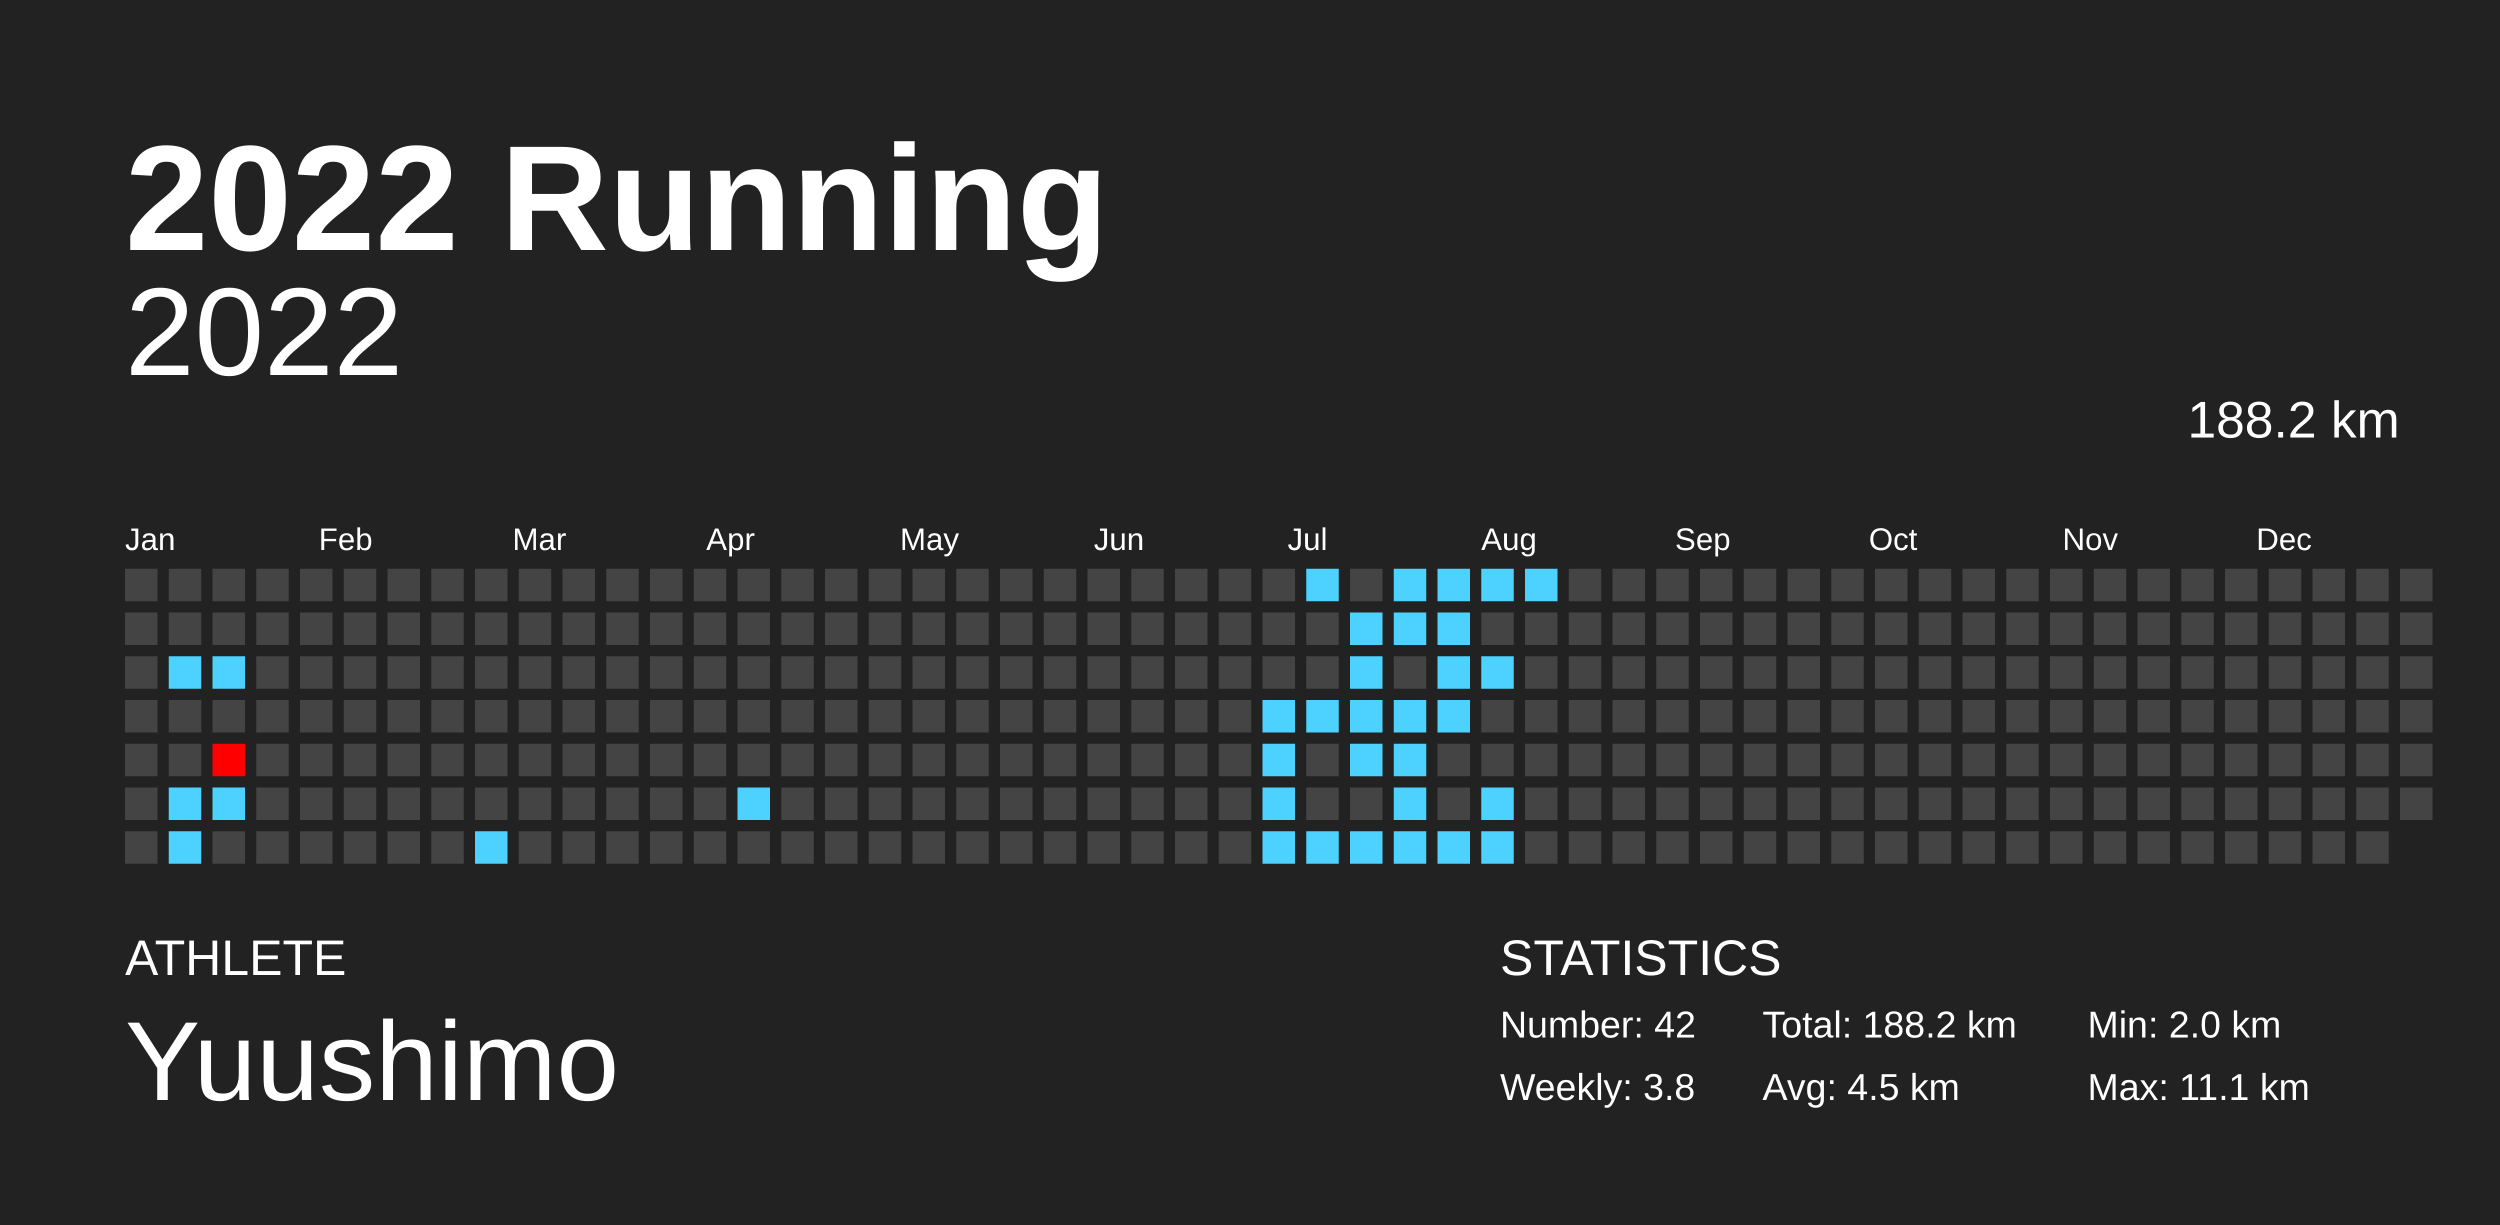
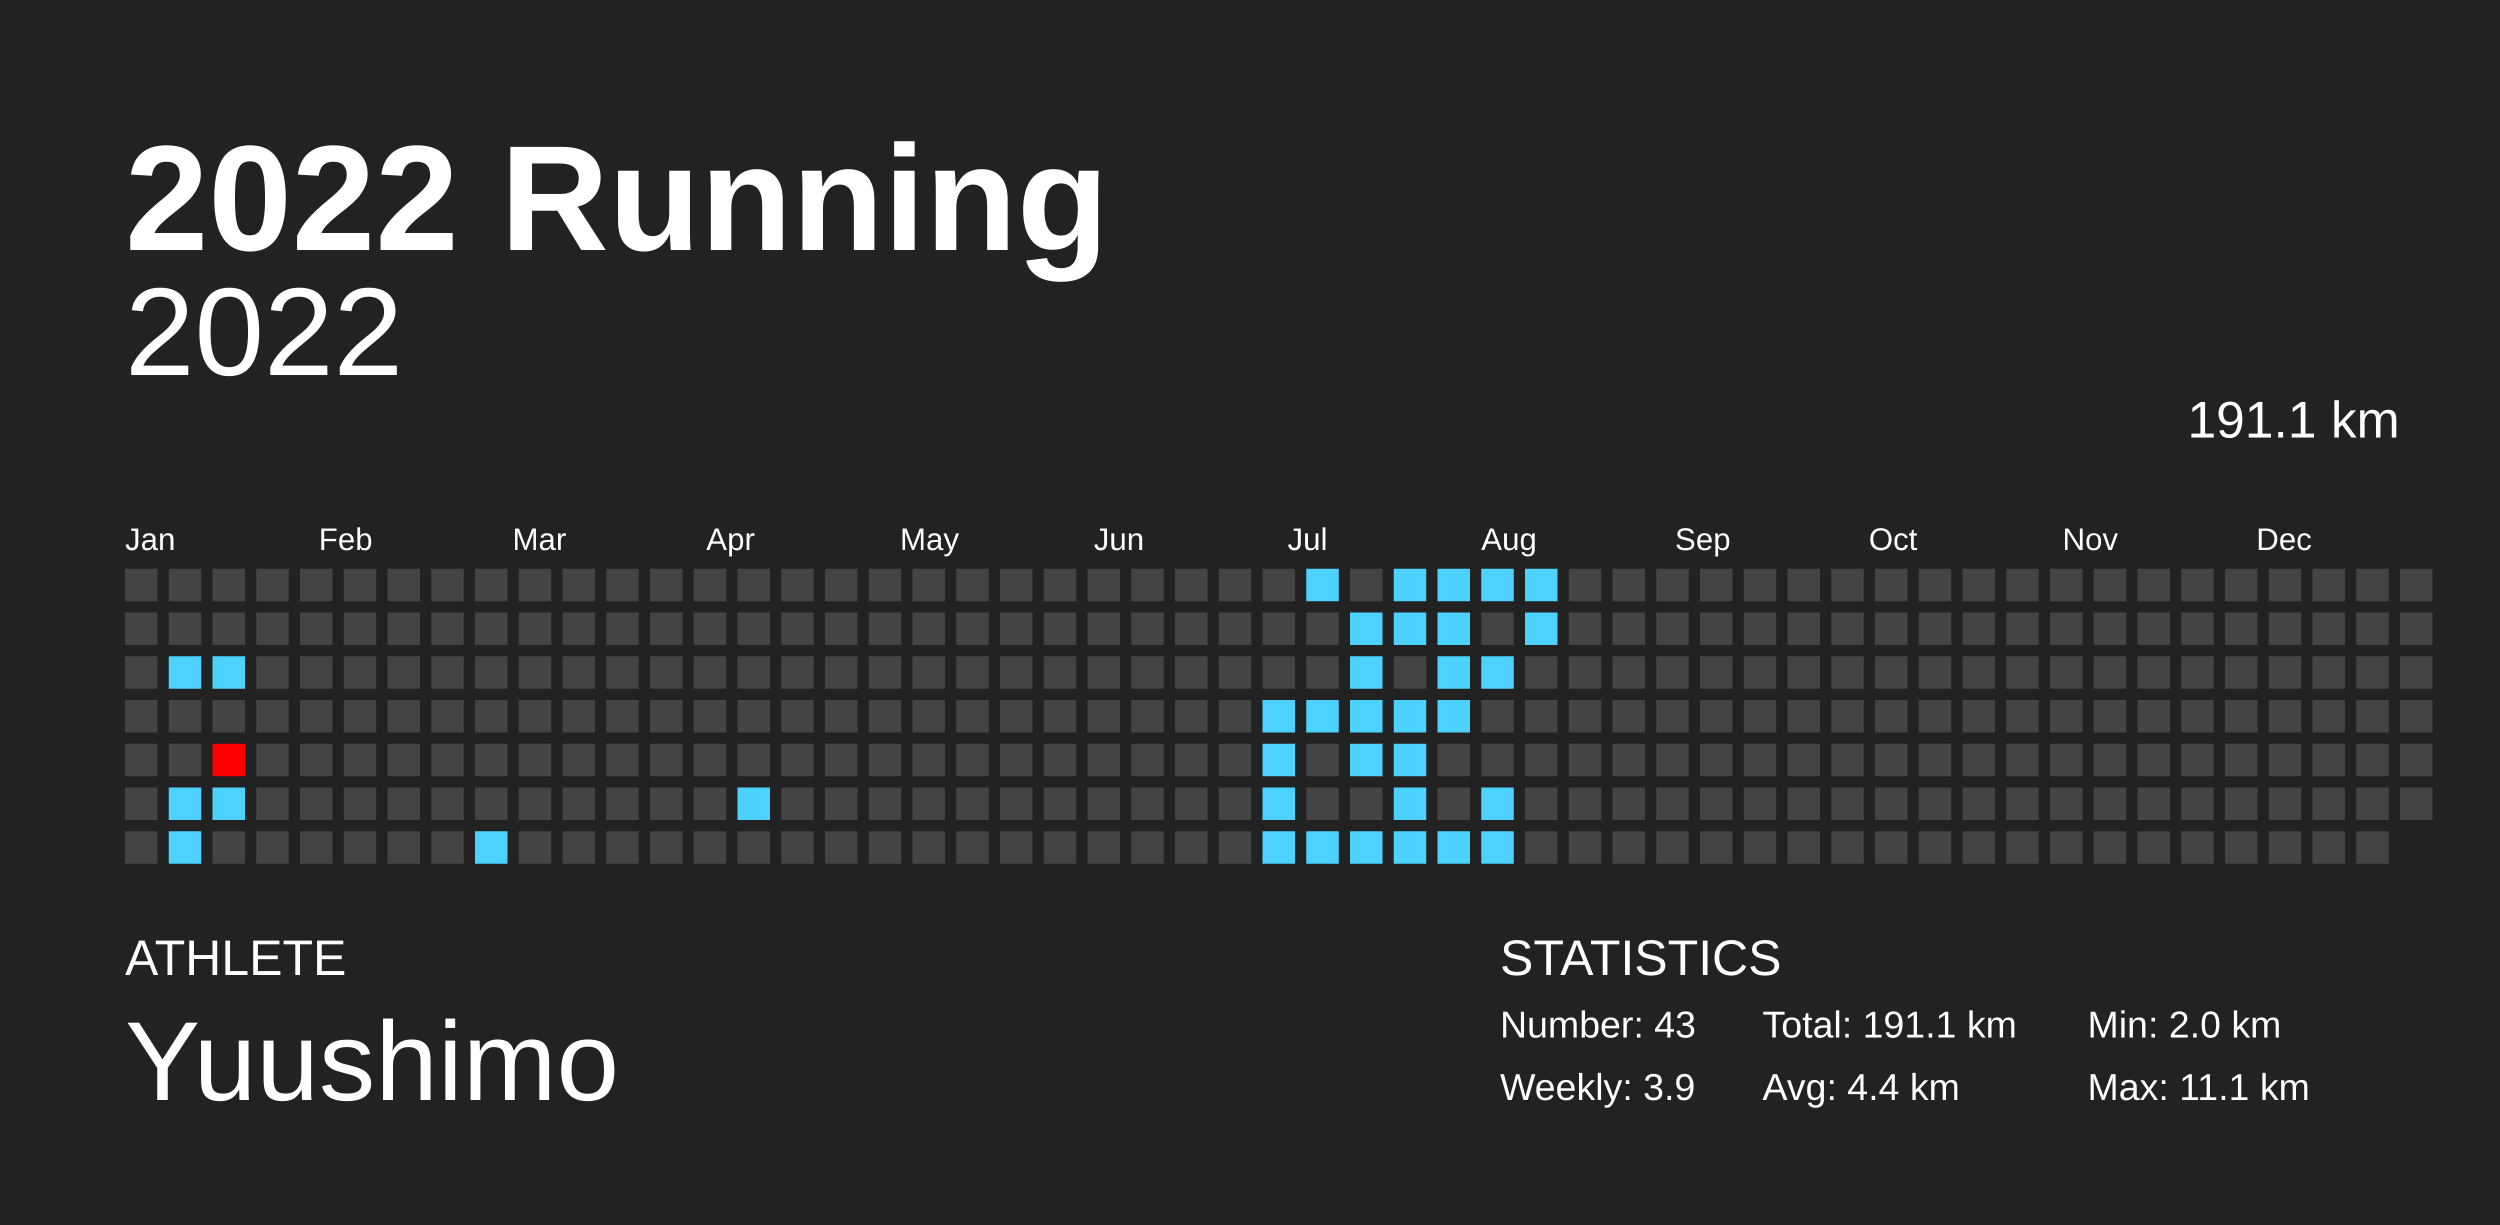
<svg xmlns="http://www.w3.org/2000/svg" baseProfile="full" height="98mm" version="1.1" viewBox="0,0,200,98" width="200mm">
  <defs />
  <rect fill="#222222" height="98" width="200" x="0" y="0" />
  <text fill="#FFFFFF" style="font-size:12px; font-family:Arial; font-weight:bold;" x="10" y="20">2022 Running</text>
  <text fill="#FFFFFF" style="font-size:4px; font-family:Arial" x="10" y="78">ATHLETE</text>
  <text fill="#FFFFFF" style="font-size:9px; font-family:Arial" x="10" y="88">Yuushimo</text>
  <text fill="#FFFFFF" style="font-size:4px; font-family:Arial" x="120" y="78">STATISTICS</text>
-   <text fill="#FFFFFF" style="font-size:3px; font-family:Arial" x="120" y="83">Number: 42</text>
-   <text fill="#FFFFFF" style="font-size:3px; font-family:Arial" x="120" y="88">Weekly: 3.8</text>
-   <text fill="#FFFFFF" style="font-size:3px; font-family:Arial" x="141" y="83">Total: 188.2 km</text>
-   <text fill="#FFFFFF" style="font-size:3px; font-family:Arial" x="141" y="88">Avg: 4.5 km</text>
+   <text fill="#FFFFFF" style="font-size:3px; font-family:Arial" x="120" y="83">Number: 43</text>
+   <text fill="#FFFFFF" style="font-size:3px; font-family:Arial" x="120" y="88">Weekly: 3.9</text>
+   <text fill="#FFFFFF" style="font-size:3px; font-family:Arial" x="141" y="83">Total: 191.1 km</text>
+   <text fill="#FFFFFF" style="font-size:3px; font-family:Arial" x="141" y="88">Avg: 4.4 km</text>
  <text fill="#FFFFFF" style="font-size:3px; font-family:Arial" x="167" y="83">Min: 2.0 km</text>
  <text fill="#FFFFFF" style="font-size:3px; font-family:Arial" x="167" y="88">Max: 11.1 km</text>
  <text alignment-baseline="hanging" fill="#FFFFFF" style="font-size:10.0px; font-family:Arial;" x="10" y="30">2022</text>
-   <text alignment-baseline="hanging" fill="#FFFFFF" style="font-size:4.125px; font-family:Arial;" x="175" y="35">188.2 km</text>
+   <text alignment-baseline="hanging" fill="#FFFFFF" style="font-size:4.125px; font-family:Arial;" x="175" y="35">191.1 km</text>
  <text fill="#FFFFFF" style="font-size:2.5px; font-family:Arial" x="10.0" y="44">Jan</text>
  <text fill="#FFFFFF" style="font-size:2.5px; font-family:Arial" x="25.5" y="44">Feb</text>
  <text fill="#FFFFFF" style="font-size:2.5px; font-family:Arial" x="41.0" y="44">Mar</text>
  <text fill="#FFFFFF" style="font-size:2.5px; font-family:Arial" x="56.5" y="44">Apr</text>
  <text fill="#FFFFFF" style="font-size:2.5px; font-family:Arial" x="72.0" y="44">May</text>
  <text fill="#FFFFFF" style="font-size:2.5px; font-family:Arial" x="87.5" y="44">Jun</text>
  <text fill="#FFFFFF" style="font-size:2.5px; font-family:Arial" x="103.0" y="44">Jul</text>
  <text fill="#FFFFFF" style="font-size:2.5px; font-family:Arial" x="118.5" y="44">Aug</text>
  <text fill="#FFFFFF" style="font-size:2.5px; font-family:Arial" x="134.0" y="44">Sep</text>
  <text fill="#FFFFFF" style="font-size:2.5px; font-family:Arial" x="149.5" y="44">Oct</text>
  <text fill="#FFFFFF" style="font-size:2.5px; font-family:Arial" x="165.0" y="44">Nov</text>
  <text fill="#FFFFFF" style="font-size:2.5px; font-family:Arial" x="180.5" y="44">Dec</text>
  <rect fill="#444444" height="2.6" width="2.6" x="10.0" y="45.5" />
  <rect fill="#444444" height="2.6" width="2.6" x="10.0" y="49.0" />
  <rect fill="#444444" height="2.6" width="2.6" x="10.0" y="52.5" />
  <rect fill="#444444" height="2.6" width="2.6" x="10.0" y="56.0" />
  <rect fill="#444444" height="2.6" width="2.6" x="10.0" y="59.5" />
  <rect fill="#444444" height="2.6" width="2.6" x="10.0" y="63.0" />
  <rect fill="#444444" height="2.6" width="2.6" x="10.0" y="66.5" />
  <rect fill="#444444" height="2.6" width="2.6" x="13.5" y="45.5" />
  <rect fill="#444444" height="2.6" width="2.6" x="13.5" y="49.0" />
  <rect fill="#4dd2ff" height="2.6" width="2.6" x="13.5" y="52.5" />
  <rect fill="#444444" height="2.6" width="2.6" x="13.5" y="56.0" />
  <rect fill="#444444" height="2.6" width="2.6" x="13.5" y="59.5" />
  <rect fill="#4dd2ff" height="2.6" width="2.6" x="13.5" y="63.0" />
  <rect fill="#4dd2ff" height="2.6" width="2.6" x="13.5" y="66.5" />
  <rect fill="#444444" height="2.6" width="2.6" x="17.0" y="45.5" />
  <rect fill="#444444" height="2.6" width="2.6" x="17.0" y="49.0" />
  <rect fill="#4dd2ff" height="2.6" width="2.6" x="17.0" y="52.5" />
  <rect fill="#444444" height="2.6" width="2.6" x="17.0" y="56.0" />
  <rect fill="#ff0000" height="2.6" width="2.6" x="17.0" y="59.5" />
  <rect fill="#4dd2ff" height="2.6" width="2.6" x="17.0" y="63.0" />
  <rect fill="#444444" height="2.6" width="2.6" x="17.0" y="66.5" />
  <rect fill="#444444" height="2.6" width="2.6" x="20.5" y="45.5" />
  <rect fill="#444444" height="2.6" width="2.6" x="20.5" y="49.0" />
  <rect fill="#444444" height="2.6" width="2.6" x="20.5" y="52.5" />
  <rect fill="#444444" height="2.6" width="2.6" x="20.5" y="56.0" />
  <rect fill="#444444" height="2.6" width="2.6" x="20.5" y="59.5" />
  <rect fill="#444444" height="2.6" width="2.6" x="20.5" y="63.0" />
  <rect fill="#444444" height="2.6" width="2.6" x="20.5" y="66.5" />
  <rect fill="#444444" height="2.6" width="2.6" x="24.0" y="45.5" />
  <rect fill="#444444" height="2.6" width="2.6" x="24.0" y="49.0" />
  <rect fill="#444444" height="2.6" width="2.6" x="24.0" y="52.5" />
  <rect fill="#444444" height="2.6" width="2.6" x="24.0" y="56.0" />
  <rect fill="#444444" height="2.6" width="2.6" x="24.0" y="59.5" />
  <rect fill="#444444" height="2.6" width="2.6" x="24.0" y="63.0" />
  <rect fill="#444444" height="2.6" width="2.6" x="24.0" y="66.5" />
  <rect fill="#444444" height="2.6" width="2.6" x="27.5" y="45.5" />
  <rect fill="#444444" height="2.6" width="2.6" x="27.5" y="49.0" />
  <rect fill="#444444" height="2.6" width="2.6" x="27.5" y="52.5" />
  <rect fill="#444444" height="2.6" width="2.6" x="27.5" y="56.0" />
  <rect fill="#444444" height="2.6" width="2.6" x="27.5" y="59.5" />
  <rect fill="#444444" height="2.6" width="2.6" x="27.5" y="63.0" />
  <rect fill="#444444" height="2.6" width="2.6" x="27.5" y="66.5" />
  <rect fill="#444444" height="2.6" width="2.6" x="31.0" y="45.5" />
  <rect fill="#444444" height="2.6" width="2.6" x="31.0" y="49.0" />
  <rect fill="#444444" height="2.6" width="2.6" x="31.0" y="52.5" />
  <rect fill="#444444" height="2.6" width="2.6" x="31.0" y="56.0" />
  <rect fill="#444444" height="2.6" width="2.6" x="31.0" y="59.5" />
  <rect fill="#444444" height="2.6" width="2.6" x="31.0" y="63.0" />
  <rect fill="#444444" height="2.6" width="2.6" x="31.0" y="66.5" />
  <rect fill="#444444" height="2.6" width="2.6" x="34.5" y="45.5" />
  <rect fill="#444444" height="2.6" width="2.6" x="34.5" y="49.0" />
  <rect fill="#444444" height="2.6" width="2.6" x="34.5" y="52.5" />
  <rect fill="#444444" height="2.6" width="2.6" x="34.5" y="56.0" />
  <rect fill="#444444" height="2.6" width="2.6" x="34.5" y="59.5" />
  <rect fill="#444444" height="2.6" width="2.6" x="34.5" y="63.0" />
  <rect fill="#444444" height="2.6" width="2.6" x="34.5" y="66.5" />
  <rect fill="#444444" height="2.6" width="2.6" x="38.0" y="45.5" />
  <rect fill="#444444" height="2.6" width="2.6" x="38.0" y="49.0" />
  <rect fill="#444444" height="2.6" width="2.6" x="38.0" y="52.5" />
  <rect fill="#444444" height="2.6" width="2.6" x="38.0" y="56.0" />
  <rect fill="#444444" height="2.6" width="2.6" x="38.0" y="59.5" />
  <rect fill="#444444" height="2.6" width="2.6" x="38.0" y="63.0" />
  <rect fill="#4dd2ff" height="2.6" width="2.6" x="38.0" y="66.5" />
  <rect fill="#444444" height="2.6" width="2.6" x="41.5" y="45.5" />
  <rect fill="#444444" height="2.6" width="2.6" x="41.5" y="49.0" />
  <rect fill="#444444" height="2.6" width="2.6" x="41.5" y="52.5" />
  <rect fill="#444444" height="2.6" width="2.6" x="41.5" y="56.0" />
  <rect fill="#444444" height="2.6" width="2.6" x="41.5" y="59.5" />
  <rect fill="#444444" height="2.6" width="2.6" x="41.5" y="63.0" />
  <rect fill="#444444" height="2.6" width="2.6" x="41.5" y="66.5" />
  <rect fill="#444444" height="2.6" width="2.6" x="45.0" y="45.5" />
  <rect fill="#444444" height="2.6" width="2.6" x="45.0" y="49.0" />
  <rect fill="#444444" height="2.6" width="2.6" x="45.0" y="52.5" />
  <rect fill="#444444" height="2.6" width="2.6" x="45.0" y="56.0" />
  <rect fill="#444444" height="2.6" width="2.6" x="45.0" y="59.5" />
  <rect fill="#444444" height="2.6" width="2.6" x="45.0" y="63.0" />
  <rect fill="#444444" height="2.6" width="2.6" x="45.0" y="66.5" />
  <rect fill="#444444" height="2.6" width="2.6" x="48.5" y="45.5" />
  <rect fill="#444444" height="2.6" width="2.6" x="48.5" y="49.0" />
  <rect fill="#444444" height="2.6" width="2.6" x="48.5" y="52.5" />
  <rect fill="#444444" height="2.6" width="2.6" x="48.5" y="56.0" />
  <rect fill="#444444" height="2.6" width="2.6" x="48.5" y="59.5" />
  <rect fill="#444444" height="2.6" width="2.6" x="48.5" y="63.0" />
  <rect fill="#444444" height="2.6" width="2.6" x="48.5" y="66.5" />
  <rect fill="#444444" height="2.6" width="2.6" x="52.0" y="45.5" />
  <rect fill="#444444" height="2.6" width="2.6" x="52.0" y="49.0" />
  <rect fill="#444444" height="2.6" width="2.6" x="52.0" y="52.5" />
  <rect fill="#444444" height="2.6" width="2.6" x="52.0" y="56.0" />
  <rect fill="#444444" height="2.6" width="2.6" x="52.0" y="59.5" />
  <rect fill="#444444" height="2.6" width="2.6" x="52.0" y="63.0" />
  <rect fill="#444444" height="2.6" width="2.6" x="52.0" y="66.5" />
  <rect fill="#444444" height="2.6" width="2.6" x="55.5" y="45.5" />
  <rect fill="#444444" height="2.6" width="2.6" x="55.5" y="49.0" />
  <rect fill="#444444" height="2.6" width="2.6" x="55.5" y="52.5" />
  <rect fill="#444444" height="2.6" width="2.6" x="55.5" y="56.0" />
  <rect fill="#444444" height="2.6" width="2.6" x="55.5" y="59.5" />
  <rect fill="#444444" height="2.6" width="2.6" x="55.5" y="63.0" />
  <rect fill="#444444" height="2.6" width="2.6" x="55.5" y="66.5" />
  <rect fill="#444444" height="2.6" width="2.6" x="59.0" y="45.5" />
  <rect fill="#444444" height="2.6" width="2.6" x="59.0" y="49.0" />
  <rect fill="#444444" height="2.6" width="2.6" x="59.0" y="52.5" />
  <rect fill="#444444" height="2.6" width="2.6" x="59.0" y="56.0" />
  <rect fill="#444444" height="2.6" width="2.6" x="59.0" y="59.5" />
  <rect fill="#4dd2ff" height="2.6" width="2.6" x="59.0" y="63.0" />
  <rect fill="#444444" height="2.6" width="2.6" x="59.0" y="66.5" />
  <rect fill="#444444" height="2.6" width="2.6" x="62.5" y="45.5" />
  <rect fill="#444444" height="2.6" width="2.6" x="62.5" y="49.0" />
  <rect fill="#444444" height="2.6" width="2.6" x="62.5" y="52.5" />
  <rect fill="#444444" height="2.6" width="2.6" x="62.5" y="56.0" />
  <rect fill="#444444" height="2.6" width="2.6" x="62.5" y="59.5" />
  <rect fill="#444444" height="2.6" width="2.6" x="62.5" y="63.0" />
  <rect fill="#444444" height="2.6" width="2.6" x="62.5" y="66.5" />
  <rect fill="#444444" height="2.6" width="2.6" x="66.0" y="45.5" />
  <rect fill="#444444" height="2.6" width="2.6" x="66.0" y="49.0" />
  <rect fill="#444444" height="2.6" width="2.6" x="66.0" y="52.5" />
  <rect fill="#444444" height="2.6" width="2.6" x="66.0" y="56.0" />
  <rect fill="#444444" height="2.6" width="2.6" x="66.0" y="59.5" />
  <rect fill="#444444" height="2.6" width="2.6" x="66.0" y="63.0" />
  <rect fill="#444444" height="2.6" width="2.6" x="66.0" y="66.5" />
  <rect fill="#444444" height="2.6" width="2.6" x="69.5" y="45.5" />
  <rect fill="#444444" height="2.6" width="2.6" x="69.5" y="49.0" />
  <rect fill="#444444" height="2.6" width="2.6" x="69.5" y="52.5" />
  <rect fill="#444444" height="2.6" width="2.6" x="69.5" y="56.0" />
  <rect fill="#444444" height="2.6" width="2.6" x="69.5" y="59.5" />
  <rect fill="#444444" height="2.6" width="2.6" x="69.5" y="63.0" />
  <rect fill="#444444" height="2.6" width="2.6" x="69.5" y="66.5" />
  <rect fill="#444444" height="2.6" width="2.6" x="73.0" y="45.5" />
  <rect fill="#444444" height="2.6" width="2.6" x="73.0" y="49.0" />
  <rect fill="#444444" height="2.6" width="2.6" x="73.0" y="52.5" />
  <rect fill="#444444" height="2.6" width="2.6" x="73.0" y="56.0" />
  <rect fill="#444444" height="2.6" width="2.6" x="73.0" y="59.5" />
  <rect fill="#444444" height="2.6" width="2.6" x="73.0" y="63.0" />
  <rect fill="#444444" height="2.6" width="2.6" x="73.0" y="66.5" />
  <rect fill="#444444" height="2.6" width="2.6" x="76.5" y="45.5" />
  <rect fill="#444444" height="2.6" width="2.6" x="76.5" y="49.0" />
  <rect fill="#444444" height="2.6" width="2.6" x="76.5" y="52.5" />
  <rect fill="#444444" height="2.6" width="2.6" x="76.5" y="56.0" />
  <rect fill="#444444" height="2.6" width="2.6" x="76.5" y="59.5" />
  <rect fill="#444444" height="2.6" width="2.6" x="76.5" y="63.0" />
  <rect fill="#444444" height="2.6" width="2.6" x="76.5" y="66.5" />
  <rect fill="#444444" height="2.6" width="2.6" x="80.0" y="45.5" />
  <rect fill="#444444" height="2.6" width="2.6" x="80.0" y="49.0" />
  <rect fill="#444444" height="2.6" width="2.6" x="80.0" y="52.5" />
  <rect fill="#444444" height="2.6" width="2.6" x="80.0" y="56.0" />
  <rect fill="#444444" height="2.6" width="2.6" x="80.0" y="59.5" />
  <rect fill="#444444" height="2.6" width="2.6" x="80.0" y="63.0" />
  <rect fill="#444444" height="2.6" width="2.6" x="80.0" y="66.5" />
  <rect fill="#444444" height="2.6" width="2.6" x="83.5" y="45.5" />
  <rect fill="#444444" height="2.6" width="2.6" x="83.5" y="49.0" />
  <rect fill="#444444" height="2.6" width="2.6" x="83.5" y="52.5" />
  <rect fill="#444444" height="2.6" width="2.6" x="83.5" y="56.0" />
  <rect fill="#444444" height="2.6" width="2.6" x="83.5" y="59.5" />
  <rect fill="#444444" height="2.6" width="2.6" x="83.5" y="63.0" />
  <rect fill="#444444" height="2.6" width="2.6" x="83.5" y="66.5" />
  <rect fill="#444444" height="2.6" width="2.6" x="87.0" y="45.5" />
  <rect fill="#444444" height="2.6" width="2.6" x="87.0" y="49.0" />
  <rect fill="#444444" height="2.6" width="2.6" x="87.0" y="52.5" />
  <rect fill="#444444" height="2.6" width="2.6" x="87.0" y="56.0" />
  <rect fill="#444444" height="2.6" width="2.6" x="87.0" y="59.5" />
  <rect fill="#444444" height="2.6" width="2.6" x="87.0" y="63.0" />
  <rect fill="#444444" height="2.6" width="2.6" x="87.0" y="66.5" />
  <rect fill="#444444" height="2.6" width="2.6" x="90.5" y="45.5" />
  <rect fill="#444444" height="2.6" width="2.6" x="90.5" y="49.0" />
  <rect fill="#444444" height="2.6" width="2.6" x="90.5" y="52.5" />
  <rect fill="#444444" height="2.6" width="2.6" x="90.5" y="56.0" />
  <rect fill="#444444" height="2.6" width="2.6" x="90.5" y="59.5" />
  <rect fill="#444444" height="2.6" width="2.6" x="90.5" y="63.0" />
  <rect fill="#444444" height="2.6" width="2.6" x="90.5" y="66.5" />
  <rect fill="#444444" height="2.6" width="2.6" x="94.0" y="45.5" />
  <rect fill="#444444" height="2.6" width="2.6" x="94.0" y="49.0" />
  <rect fill="#444444" height="2.6" width="2.6" x="94.0" y="52.5" />
  <rect fill="#444444" height="2.6" width="2.6" x="94.0" y="56.0" />
  <rect fill="#444444" height="2.6" width="2.6" x="94.0" y="59.5" />
  <rect fill="#444444" height="2.6" width="2.6" x="94.0" y="63.0" />
  <rect fill="#444444" height="2.6" width="2.6" x="94.0" y="66.5" />
  <rect fill="#444444" height="2.6" width="2.6" x="97.5" y="45.5" />
  <rect fill="#444444" height="2.6" width="2.6" x="97.5" y="49.0" />
  <rect fill="#444444" height="2.6" width="2.6" x="97.5" y="52.5" />
  <rect fill="#444444" height="2.6" width="2.6" x="97.5" y="56.0" />
  <rect fill="#444444" height="2.6" width="2.6" x="97.5" y="59.5" />
  <rect fill="#444444" height="2.6" width="2.6" x="97.5" y="63.0" />
  <rect fill="#444444" height="2.6" width="2.6" x="97.5" y="66.5" />
  <rect fill="#444444" height="2.6" width="2.6" x="101.0" y="45.5" />
  <rect fill="#444444" height="2.6" width="2.6" x="101.0" y="49.0" />
  <rect fill="#444444" height="2.6" width="2.6" x="101.0" y="52.5" />
  <rect fill="#4dd2ff" height="2.6" width="2.6" x="101.0" y="56.0" />
  <rect fill="#4dd2ff" height="2.6" width="2.6" x="101.0" y="59.5" />
  <rect fill="#4dd2ff" height="2.6" width="2.6" x="101.0" y="63.0" />
  <rect fill="#4dd2ff" height="2.6" width="2.6" x="101.0" y="66.5" />
  <rect fill="#4dd2ff" height="2.6" width="2.6" x="104.5" y="45.5" />
  <rect fill="#444444" height="2.6" width="2.6" x="104.5" y="49.0" />
  <rect fill="#444444" height="2.6" width="2.6" x="104.5" y="52.5" />
  <rect fill="#4dd2ff" height="2.6" width="2.6" x="104.5" y="56.0" />
  <rect fill="#444444" height="2.6" width="2.6" x="104.5" y="59.5" />
  <rect fill="#444444" height="2.6" width="2.6" x="104.5" y="63.0" />
  <rect fill="#4dd2ff" height="2.6" width="2.6" x="104.5" y="66.5" />
  <rect fill="#444444" height="2.6" width="2.6" x="108.0" y="45.5" />
  <rect fill="#4dd2ff" height="2.6" width="2.6" x="108.0" y="49.0" />
  <rect fill="#4dd2ff" height="2.6" width="2.6" x="108.0" y="52.5" />
  <rect fill="#4dd2ff" height="2.6" width="2.6" x="108.0" y="56.0" />
  <rect fill="#4dd2ff" height="2.6" width="2.6" x="108.0" y="59.5" />
  <rect fill="#444444" height="2.6" width="2.6" x="108.0" y="63.0" />
  <rect fill="#4dd2ff" height="2.6" width="2.6" x="108.0" y="66.5" />
  <rect fill="#4dd2ff" height="2.6" width="2.6" x="111.5" y="45.5" />
  <rect fill="#4dd2ff" height="2.6" width="2.6" x="111.5" y="49.0" />
  <rect fill="#444444" height="2.6" width="2.6" x="111.5" y="52.5" />
  <rect fill="#4dd2ff" height="2.6" width="2.6" x="111.5" y="56.0" />
  <rect fill="#4dd2ff" height="2.6" width="2.6" x="111.5" y="59.5" />
  <rect fill="#4dd2ff" height="2.6" width="2.6" x="111.5" y="63.0" />
  <rect fill="#4dd2ff" height="2.6" width="2.6" x="111.5" y="66.5" />
  <rect fill="#4dd2ff" height="2.6" width="2.6" x="115.0" y="45.5" />
  <rect fill="#4dd2ff" height="2.6" width="2.6" x="115.0" y="49.0" />
  <rect fill="#4dd2ff" height="2.6" width="2.6" x="115.0" y="52.5" />
  <rect fill="#4dd2ff" height="2.6" width="2.6" x="115.0" y="56.0" />
  <rect fill="#444444" height="2.6" width="2.6" x="115.0" y="59.5" />
  <rect fill="#444444" height="2.6" width="2.6" x="115.0" y="63.0" />
  <rect fill="#4dd2ff" height="2.6" width="2.6" x="115.0" y="66.5" />
  <rect fill="#4dd2ff" height="2.6" width="2.6" x="118.5" y="45.5" />
  <rect fill="#444444" height="2.6" width="2.6" x="118.5" y="49.0" />
  <rect fill="#4dd2ff" height="2.6" width="2.6" x="118.5" y="52.5" />
  <rect fill="#444444" height="2.6" width="2.6" x="118.5" y="56.0" />
  <rect fill="#444444" height="2.6" width="2.6" x="118.5" y="59.5" />
  <rect fill="#4dd2ff" height="2.6" width="2.6" x="118.5" y="63.0" />
  <rect fill="#4dd2ff" height="2.6" width="2.6" x="118.5" y="66.5" />
  <rect fill="#4dd2ff" height="2.6" width="2.6" x="122.0" y="45.5" />
-   <rect fill="#444444" height="2.6" width="2.6" x="122.0" y="49.0" />
+   <rect fill="#4dd2ff" height="2.6" width="2.6" x="122.0" y="49.0" />
  <rect fill="#444444" height="2.6" width="2.6" x="122.0" y="52.5" />
  <rect fill="#444444" height="2.6" width="2.6" x="122.0" y="56.0" />
  <rect fill="#444444" height="2.6" width="2.6" x="122.0" y="59.5" />
  <rect fill="#444444" height="2.6" width="2.6" x="122.0" y="63.0" />
  <rect fill="#444444" height="2.6" width="2.6" x="122.0" y="66.5" />
  <rect fill="#444444" height="2.6" width="2.6" x="125.5" y="45.5" />
  <rect fill="#444444" height="2.6" width="2.6" x="125.5" y="49.0" />
  <rect fill="#444444" height="2.6" width="2.6" x="125.5" y="52.5" />
  <rect fill="#444444" height="2.6" width="2.6" x="125.5" y="56.0" />
  <rect fill="#444444" height="2.6" width="2.6" x="125.5" y="59.5" />
  <rect fill="#444444" height="2.6" width="2.6" x="125.5" y="63.0" />
  <rect fill="#444444" height="2.6" width="2.6" x="125.5" y="66.5" />
  <rect fill="#444444" height="2.6" width="2.6" x="129.0" y="45.5" />
  <rect fill="#444444" height="2.6" width="2.6" x="129.0" y="49.0" />
  <rect fill="#444444" height="2.6" width="2.6" x="129.0" y="52.5" />
  <rect fill="#444444" height="2.6" width="2.6" x="129.0" y="56.0" />
  <rect fill="#444444" height="2.6" width="2.6" x="129.0" y="59.5" />
  <rect fill="#444444" height="2.6" width="2.6" x="129.0" y="63.0" />
  <rect fill="#444444" height="2.6" width="2.6" x="129.0" y="66.5" />
  <rect fill="#444444" height="2.6" width="2.6" x="132.5" y="45.5" />
  <rect fill="#444444" height="2.6" width="2.6" x="132.5" y="49.0" />
  <rect fill="#444444" height="2.6" width="2.6" x="132.5" y="52.5" />
  <rect fill="#444444" height="2.6" width="2.6" x="132.5" y="56.0" />
  <rect fill="#444444" height="2.6" width="2.6" x="132.5" y="59.5" />
  <rect fill="#444444" height="2.6" width="2.6" x="132.5" y="63.0" />
  <rect fill="#444444" height="2.6" width="2.6" x="132.5" y="66.5" />
  <rect fill="#444444" height="2.6" width="2.6" x="136.0" y="45.5" />
  <rect fill="#444444" height="2.6" width="2.6" x="136.0" y="49.0" />
  <rect fill="#444444" height="2.6" width="2.6" x="136.0" y="52.5" />
  <rect fill="#444444" height="2.6" width="2.6" x="136.0" y="56.0" />
  <rect fill="#444444" height="2.6" width="2.6" x="136.0" y="59.5" />
  <rect fill="#444444" height="2.6" width="2.6" x="136.0" y="63.0" />
  <rect fill="#444444" height="2.6" width="2.6" x="136.0" y="66.5" />
  <rect fill="#444444" height="2.6" width="2.6" x="139.5" y="45.5" />
  <rect fill="#444444" height="2.6" width="2.6" x="139.5" y="49.0" />
  <rect fill="#444444" height="2.6" width="2.6" x="139.5" y="52.5" />
  <rect fill="#444444" height="2.6" width="2.6" x="139.5" y="56.0" />
  <rect fill="#444444" height="2.6" width="2.6" x="139.5" y="59.5" />
  <rect fill="#444444" height="2.6" width="2.6" x="139.5" y="63.0" />
  <rect fill="#444444" height="2.6" width="2.6" x="139.5" y="66.5" />
  <rect fill="#444444" height="2.6" width="2.6" x="143.0" y="45.5" />
  <rect fill="#444444" height="2.6" width="2.6" x="143.0" y="49.0" />
  <rect fill="#444444" height="2.6" width="2.6" x="143.0" y="52.5" />
  <rect fill="#444444" height="2.6" width="2.6" x="143.0" y="56.0" />
  <rect fill="#444444" height="2.6" width="2.6" x="143.0" y="59.5" />
  <rect fill="#444444" height="2.6" width="2.6" x="143.0" y="63.0" />
  <rect fill="#444444" height="2.6" width="2.6" x="143.0" y="66.5" />
  <rect fill="#444444" height="2.6" width="2.6" x="146.5" y="45.5" />
  <rect fill="#444444" height="2.6" width="2.6" x="146.5" y="49.0" />
  <rect fill="#444444" height="2.6" width="2.6" x="146.5" y="52.5" />
  <rect fill="#444444" height="2.6" width="2.6" x="146.5" y="56.0" />
  <rect fill="#444444" height="2.6" width="2.6" x="146.5" y="59.5" />
  <rect fill="#444444" height="2.6" width="2.6" x="146.5" y="63.0" />
  <rect fill="#444444" height="2.6" width="2.6" x="146.5" y="66.5" />
  <rect fill="#444444" height="2.6" width="2.6" x="150.0" y="45.5" />
  <rect fill="#444444" height="2.6" width="2.6" x="150.0" y="49.0" />
  <rect fill="#444444" height="2.6" width="2.6" x="150.0" y="52.5" />
  <rect fill="#444444" height="2.6" width="2.6" x="150.0" y="56.0" />
  <rect fill="#444444" height="2.6" width="2.6" x="150.0" y="59.5" />
  <rect fill="#444444" height="2.6" width="2.6" x="150.0" y="63.0" />
  <rect fill="#444444" height="2.6" width="2.6" x="150.0" y="66.5" />
  <rect fill="#444444" height="2.6" width="2.6" x="153.5" y="45.5" />
  <rect fill="#444444" height="2.6" width="2.6" x="153.5" y="49.0" />
  <rect fill="#444444" height="2.6" width="2.6" x="153.5" y="52.5" />
  <rect fill="#444444" height="2.6" width="2.6" x="153.5" y="56.0" />
  <rect fill="#444444" height="2.6" width="2.6" x="153.5" y="59.5" />
  <rect fill="#444444" height="2.6" width="2.6" x="153.5" y="63.0" />
  <rect fill="#444444" height="2.6" width="2.6" x="153.5" y="66.5" />
  <rect fill="#444444" height="2.6" width="2.6" x="157.0" y="45.5" />
  <rect fill="#444444" height="2.6" width="2.6" x="157.0" y="49.0" />
  <rect fill="#444444" height="2.6" width="2.6" x="157.0" y="52.5" />
  <rect fill="#444444" height="2.6" width="2.6" x="157.0" y="56.0" />
  <rect fill="#444444" height="2.6" width="2.6" x="157.0" y="59.5" />
  <rect fill="#444444" height="2.6" width="2.6" x="157.0" y="63.0" />
  <rect fill="#444444" height="2.6" width="2.6" x="157.0" y="66.5" />
  <rect fill="#444444" height="2.6" width="2.6" x="160.5" y="45.5" />
  <rect fill="#444444" height="2.6" width="2.6" x="160.5" y="49.0" />
  <rect fill="#444444" height="2.6" width="2.6" x="160.5" y="52.5" />
  <rect fill="#444444" height="2.6" width="2.6" x="160.5" y="56.0" />
  <rect fill="#444444" height="2.6" width="2.6" x="160.5" y="59.5" />
  <rect fill="#444444" height="2.6" width="2.6" x="160.5" y="63.0" />
  <rect fill="#444444" height="2.6" width="2.6" x="160.5" y="66.5" />
  <rect fill="#444444" height="2.6" width="2.6" x="164.0" y="45.5" />
  <rect fill="#444444" height="2.6" width="2.6" x="164.0" y="49.0" />
  <rect fill="#444444" height="2.6" width="2.6" x="164.0" y="52.5" />
  <rect fill="#444444" height="2.6" width="2.6" x="164.0" y="56.0" />
  <rect fill="#444444" height="2.6" width="2.6" x="164.0" y="59.5" />
  <rect fill="#444444" height="2.6" width="2.6" x="164.0" y="63.0" />
  <rect fill="#444444" height="2.6" width="2.6" x="164.0" y="66.5" />
  <rect fill="#444444" height="2.6" width="2.6" x="167.5" y="45.5" />
  <rect fill="#444444" height="2.6" width="2.6" x="167.5" y="49.0" />
  <rect fill="#444444" height="2.6" width="2.6" x="167.5" y="52.5" />
  <rect fill="#444444" height="2.6" width="2.6" x="167.5" y="56.0" />
  <rect fill="#444444" height="2.6" width="2.6" x="167.5" y="59.5" />
  <rect fill="#444444" height="2.6" width="2.6" x="167.5" y="63.0" />
  <rect fill="#444444" height="2.6" width="2.6" x="167.5" y="66.5" />
  <rect fill="#444444" height="2.6" width="2.6" x="171.0" y="45.5" />
  <rect fill="#444444" height="2.6" width="2.6" x="171.0" y="49.0" />
  <rect fill="#444444" height="2.6" width="2.6" x="171.0" y="52.5" />
  <rect fill="#444444" height="2.6" width="2.6" x="171.0" y="56.0" />
  <rect fill="#444444" height="2.6" width="2.6" x="171.0" y="59.5" />
  <rect fill="#444444" height="2.6" width="2.6" x="171.0" y="63.0" />
  <rect fill="#444444" height="2.6" width="2.6" x="171.0" y="66.5" />
  <rect fill="#444444" height="2.6" width="2.6" x="174.5" y="45.5" />
  <rect fill="#444444" height="2.6" width="2.6" x="174.5" y="49.0" />
  <rect fill="#444444" height="2.6" width="2.6" x="174.5" y="52.5" />
  <rect fill="#444444" height="2.6" width="2.6" x="174.5" y="56.0" />
  <rect fill="#444444" height="2.6" width="2.6" x="174.5" y="59.5" />
  <rect fill="#444444" height="2.6" width="2.6" x="174.5" y="63.0" />
  <rect fill="#444444" height="2.6" width="2.6" x="174.5" y="66.5" />
  <rect fill="#444444" height="2.6" width="2.6" x="178.0" y="45.5" />
  <rect fill="#444444" height="2.6" width="2.6" x="178.0" y="49.0" />
  <rect fill="#444444" height="2.6" width="2.6" x="178.0" y="52.5" />
  <rect fill="#444444" height="2.6" width="2.6" x="178.0" y="56.0" />
  <rect fill="#444444" height="2.6" width="2.6" x="178.0" y="59.5" />
  <rect fill="#444444" height="2.6" width="2.6" x="178.0" y="63.0" />
  <rect fill="#444444" height="2.6" width="2.6" x="178.0" y="66.5" />
  <rect fill="#444444" height="2.6" width="2.6" x="181.5" y="45.5" />
  <rect fill="#444444" height="2.6" width="2.6" x="181.5" y="49.0" />
  <rect fill="#444444" height="2.6" width="2.6" x="181.5" y="52.5" />
  <rect fill="#444444" height="2.6" width="2.6" x="181.5" y="56.0" />
  <rect fill="#444444" height="2.6" width="2.6" x="181.5" y="59.5" />
  <rect fill="#444444" height="2.6" width="2.6" x="181.5" y="63.0" />
  <rect fill="#444444" height="2.6" width="2.6" x="181.5" y="66.5" />
  <rect fill="#444444" height="2.6" width="2.6" x="185.0" y="45.5" />
  <rect fill="#444444" height="2.6" width="2.6" x="185.0" y="49.0" />
  <rect fill="#444444" height="2.6" width="2.6" x="185.0" y="52.5" />
  <rect fill="#444444" height="2.6" width="2.6" x="185.0" y="56.0" />
  <rect fill="#444444" height="2.6" width="2.6" x="185.0" y="59.5" />
  <rect fill="#444444" height="2.6" width="2.6" x="185.0" y="63.0" />
  <rect fill="#444444" height="2.6" width="2.6" x="185.0" y="66.5" />
  <rect fill="#444444" height="2.6" width="2.6" x="188.5" y="45.5" />
  <rect fill="#444444" height="2.6" width="2.6" x="188.5" y="49.0" />
  <rect fill="#444444" height="2.6" width="2.6" x="188.5" y="52.5" />
  <rect fill="#444444" height="2.6" width="2.6" x="188.5" y="56.0" />
  <rect fill="#444444" height="2.6" width="2.6" x="188.5" y="59.5" />
  <rect fill="#444444" height="2.6" width="2.6" x="188.5" y="63.0" />
  <rect fill="#444444" height="2.6" width="2.6" x="188.5" y="66.5" />
  <rect fill="#444444" height="2.6" width="2.6" x="192.0" y="45.5" />
  <rect fill="#444444" height="2.6" width="2.6" x="192.0" y="49.0" />
  <rect fill="#444444" height="2.6" width="2.6" x="192.0" y="52.5" />
  <rect fill="#444444" height="2.6" width="2.6" x="192.0" y="56.0" />
  <rect fill="#444444" height="2.6" width="2.6" x="192.0" y="59.5" />
  <rect fill="#444444" height="2.6" width="2.6" x="192.0" y="63.0" />
</svg>
